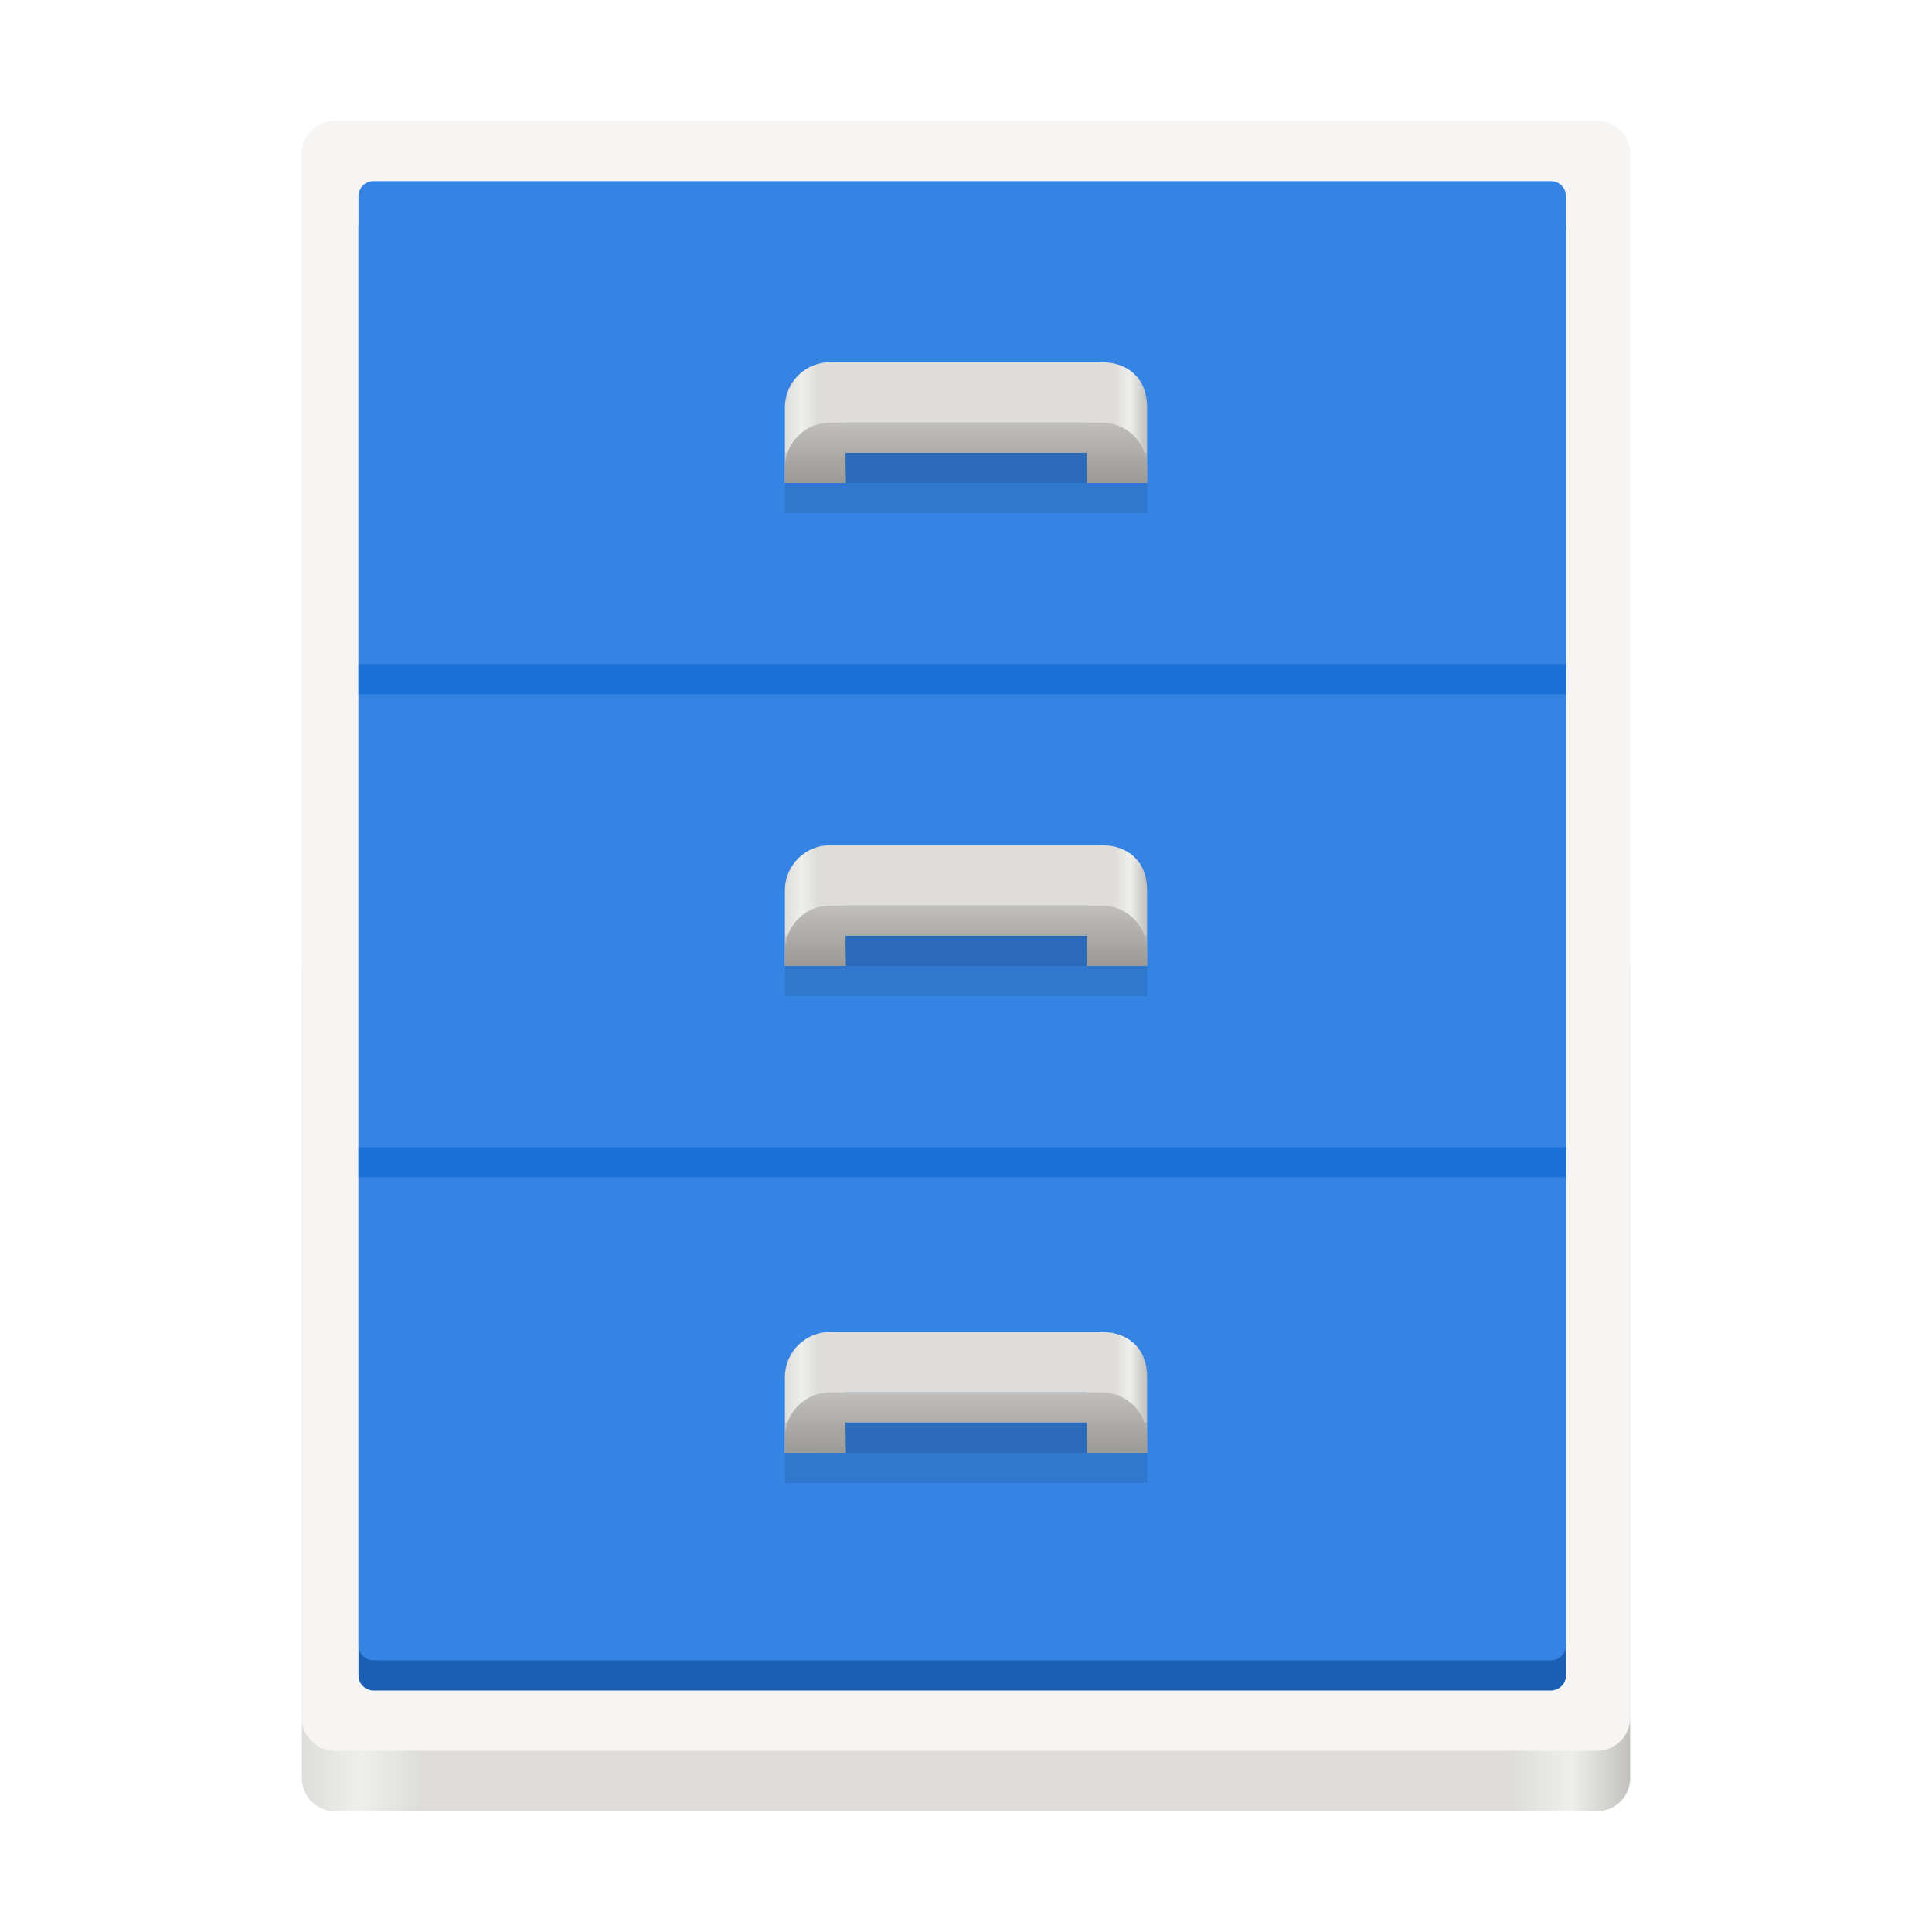
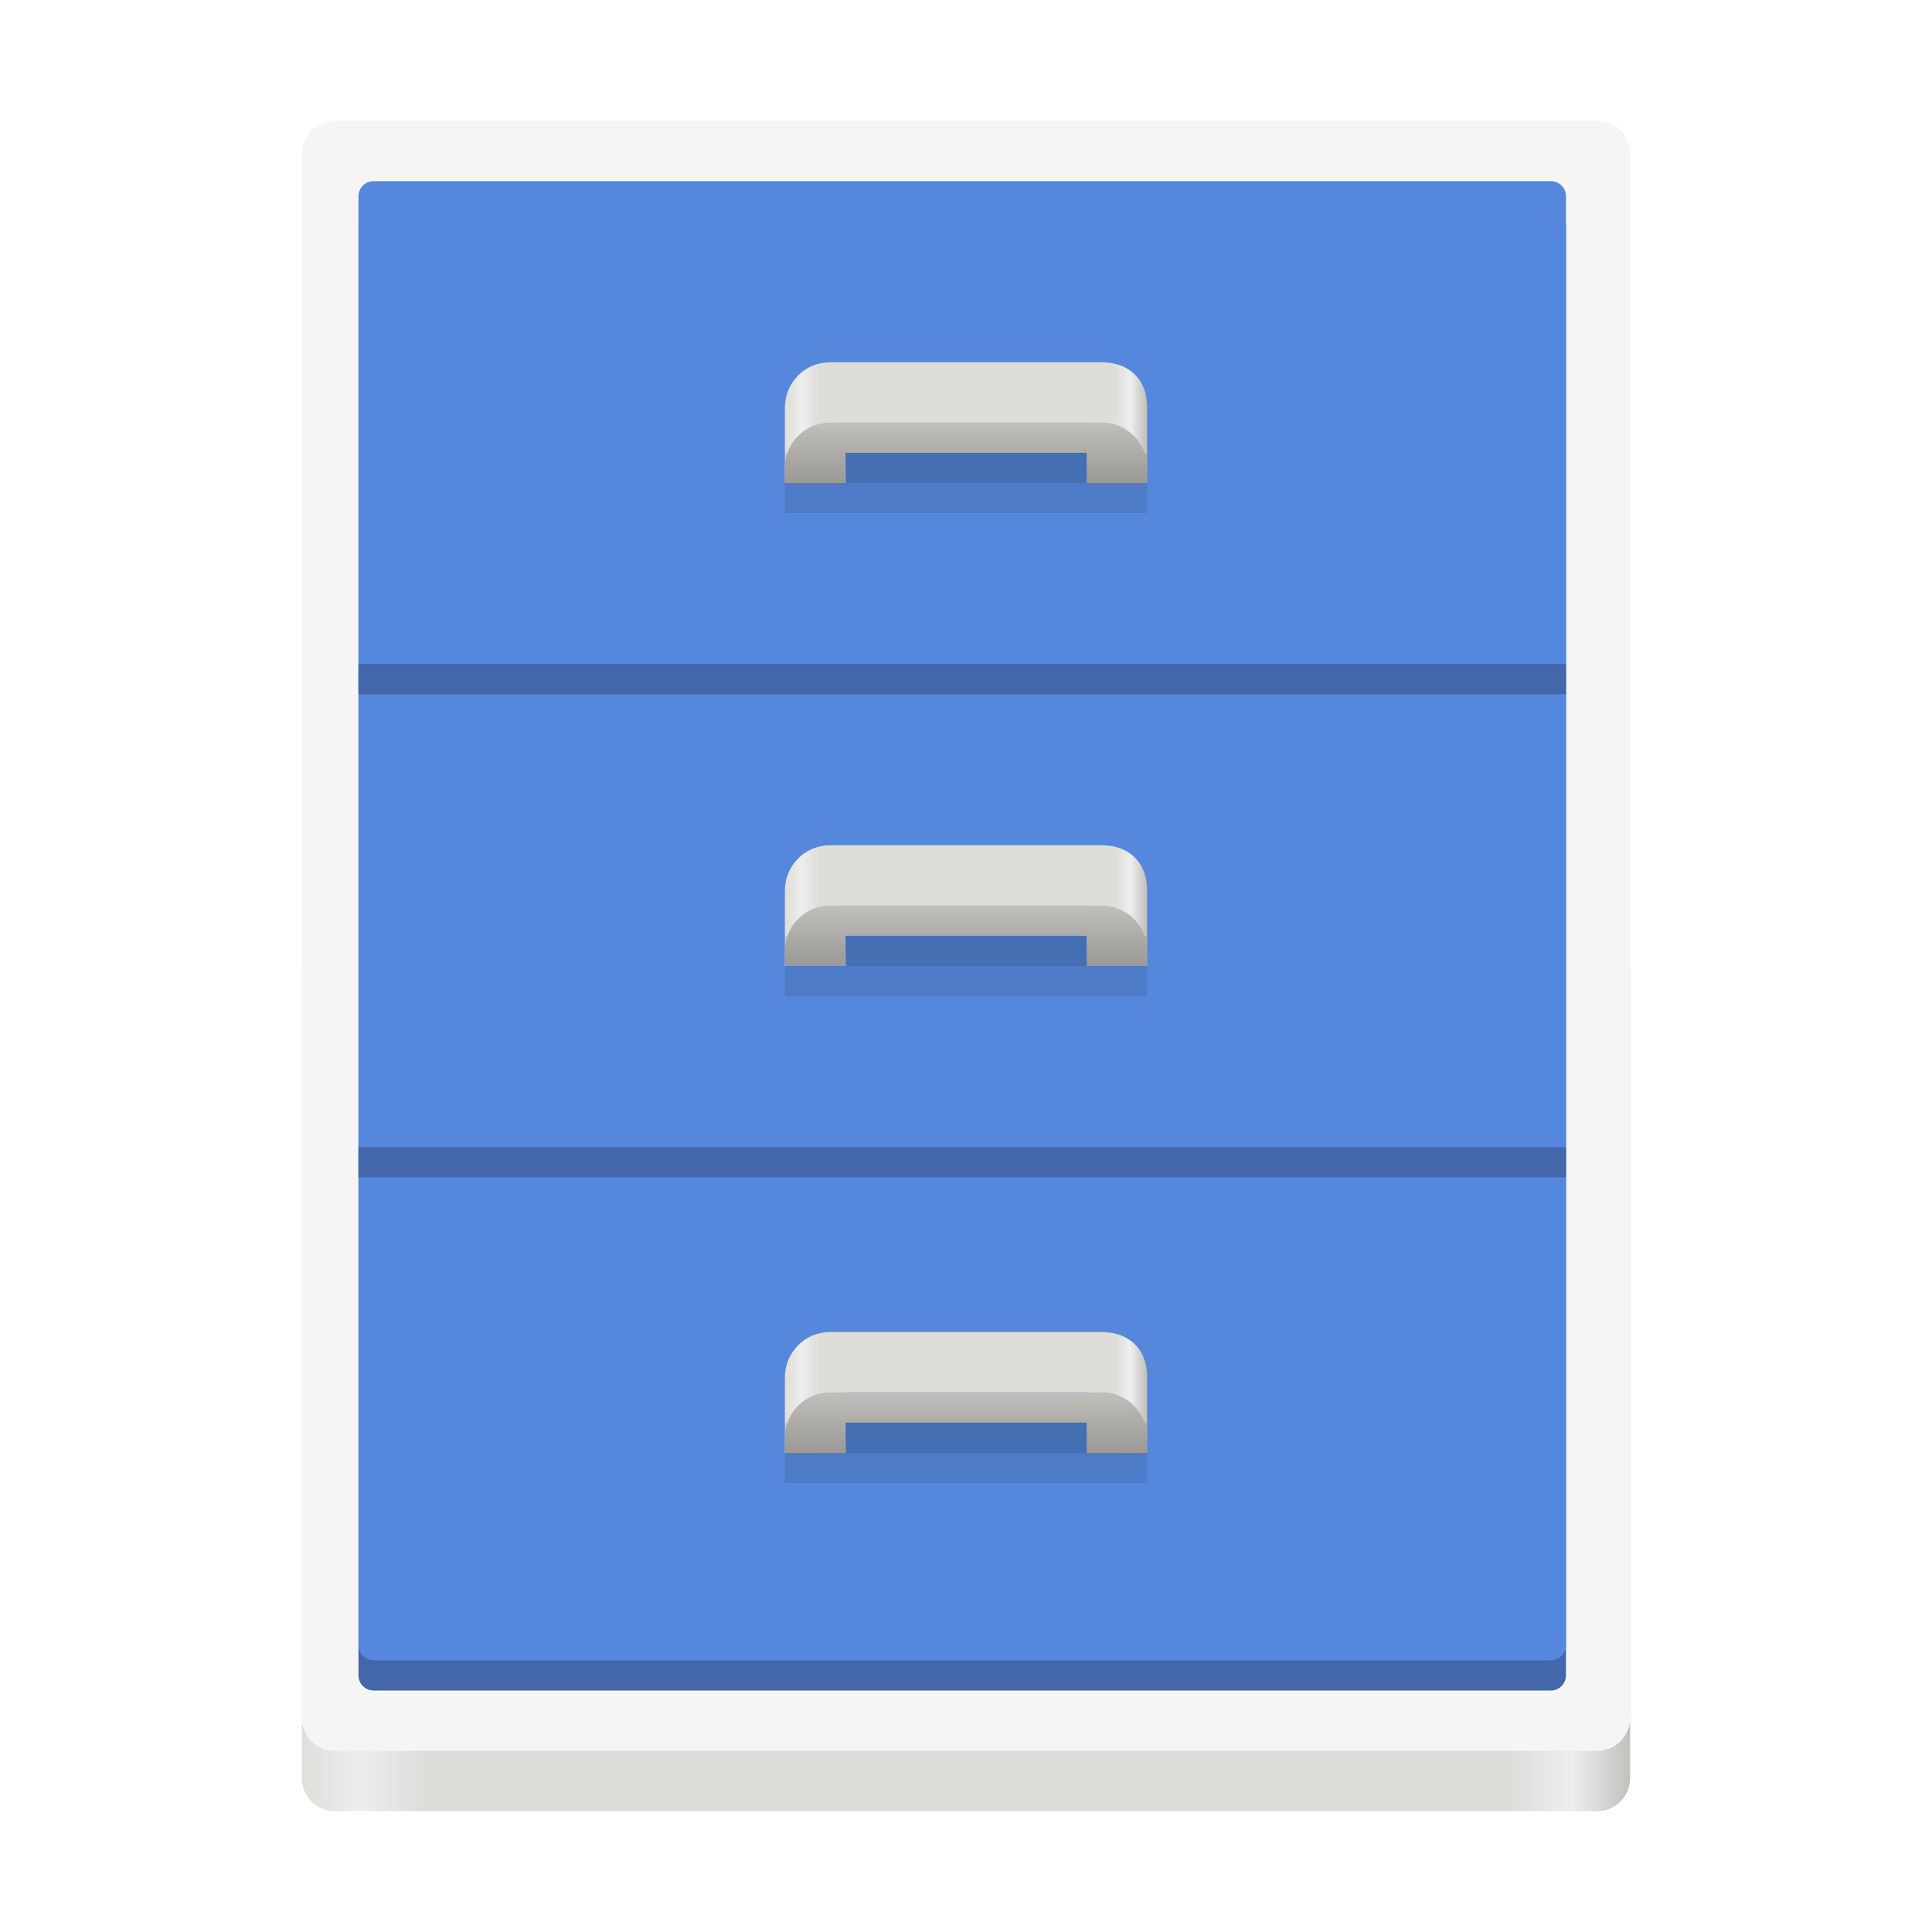
<svg xmlns="http://www.w3.org/2000/svg" width="512px" height="512px" viewBox="0 0 512 512" version="1.1">
  <defs>
    <linearGradient x1="0%" y1="6.897%" x2="100%" y2="6.897%" id="linearGradient-1">
      <stop stop-color="#DEDDDA" offset="0%" />
      <stop stop-color="#EEEEEC" offset="4.545%" />
      <stop stop-color="#DEDDDA" offset="9.091%" />
      <stop stop-color="#DEDDDA" offset="90.909%" />
      <stop stop-color="#EEEEEC" offset="95.455%" />
      <stop stop-color="#C0BFBC" offset="100%" />
    </linearGradient>
    <linearGradient x1="0%" y1="250%" x2="100%" y2="250%" id="linearGradient-2">
      <stop stop-color="#DEDDDA" offset="0%" />
      <stop stop-color="#EEEEEC" offset="4.545%" />
      <stop stop-color="#DEDDDA" offset="9.091%" />
      <stop stop-color="#DEDDDA" offset="90.909%" />
      <stop stop-color="#EEEEEC" offset="95.455%" />
      <stop stop-color="#C0BFBC" offset="100%" />
    </linearGradient>
    <linearGradient x1="54.167%" y1="100%" x2="54.167%" y2="0%" id="linearGradient-3">
      <stop stop-color="#9A9996" offset="0%" />
      <stop stop-color="#C0BFBC" offset="100%" />
    </linearGradient>
  </defs>
-   <g id="logo" stroke="none" stroke-width="1" fill="none" fill-rule="evenodd">
-     <g transform="translate(80, 32)" fill-rule="nonzero">
+   <g id="icon" stroke="none" stroke-width="1" fill="none" fill-rule="evenodd">
+     <g id="logo" transform="translate(80, 32)" fill-rule="nonzero">
      <rect id="rect1041" fill="url(#linearGradient-1)" x="0" y="216" width="352" height="232" rx="8.773" />
      <rect id="rect15435-6" fill="#F6F5F4" x="0" y="0" width="352" height="432" rx="8.773" />
-       <rect id="rect1167" fill="#1A5FB4" x="15" y="24" width="320" height="392" rx="4" />
-       <rect id="rect15441-8" fill="#3584E4" x="15" y="16" width="320" height="392" rx="4" />
-       <rect id="rect15443-6" fill="#1C71D8" x="15" y="144" width="320" height="8" />
-       <rect id="rect15461-2" fill="#1C71D8" x="15" y="272" width="320" height="8" />
+       <rect id="rect1167" fill="#4466AA" x="15" y="24" width="320" height="392" rx="4" />
+       <rect id="rect15441-8" fill="#5588DD" x="15" y="16" width="320" height="392" rx="4" />
+       <rect id="rect15443-6" fill="#4466AA" x="15" y="144" width="320" height="8" />
+       <rect id="rect15461-2" fill="#4466AA" x="15" y="272" width="320" height="8" />
      <g id="g1088" transform="translate(128, 64)">
        <path d="M12,0 L84,0 C90.648,0 96,4 96,12 L96,32 L80.125,32 L80,16 L16,16 L16.125,32 L0,32 L0,12 C0,5.352 5.352,0 12,0 Z" id="path26035" fill="url(#linearGradient-2)" />
        <rect id="rect1059" fill="#000000" opacity="0.1" x="0" y="24" width="96" height="16" />
        <path d="M12,16 C5.352,16 0,21.352 0,28 L0,32 L16,32 L16,24 L80,24 L80,32 L96,32 L96,28 C96,21.352 90.648,16 84,16 L12,16 Z" id="rect1061" fill="url(#linearGradient-3)" />
        <rect id="rect1189" fill="#000000" opacity="0.1" x="16" y="24" width="64" height="8" />
      </g>
      <g id="g1088" transform="translate(128, 192)">
        <path d="M12,0 L84,0 C90.648,0 96,4 96,12 L96,32 L80.125,32 L80,16 L16,16 L16.125,32 L0,32 L0,12 C0,5.352 5.352,0 12,0 Z" id="path26035" fill="url(#linearGradient-2)" />
        <rect id="rect1059" fill="#000000" opacity="0.1" x="0" y="24" width="96" height="16" />
        <path d="M12,16 C5.352,16 0,21.352 0,28 L0,32 L16,32 L16,24 L80,24 L80,32 L96,32 L96,28 C96,21.352 90.648,16 84,16 L12,16 Z" id="rect1061" fill="url(#linearGradient-3)" />
        <rect id="rect1189" fill="#000000" opacity="0.1" x="16" y="24" width="64" height="8" />
      </g>
      <g id="g1088" transform="translate(128, 321)">
        <path d="M12,0 L84,0 C90.648,0 96,4 96,12 L96,32 L80.125,32 L80,16 L16,16 L16.125,32 L0,32 L0,12 C0,5.352 5.352,0 12,0 Z" id="path26035" fill="url(#linearGradient-2)" />
        <rect id="rect1059" fill="#000000" opacity="0.1" x="0" y="24" width="96" height="16" />
        <path d="M12,16 C5.352,16 0,21.352 0,28 L0,32 L16,32 L16,24 L80,24 L80,32 L96,32 L96,28 C96,21.352 90.648,16 84,16 L12,16 Z" id="rect1061" fill="url(#linearGradient-3)" />
        <rect id="rect1189" fill="#000000" opacity="0.1" x="16" y="24" width="64" height="8" />
      </g>
    </g>
  </g>
</svg>
